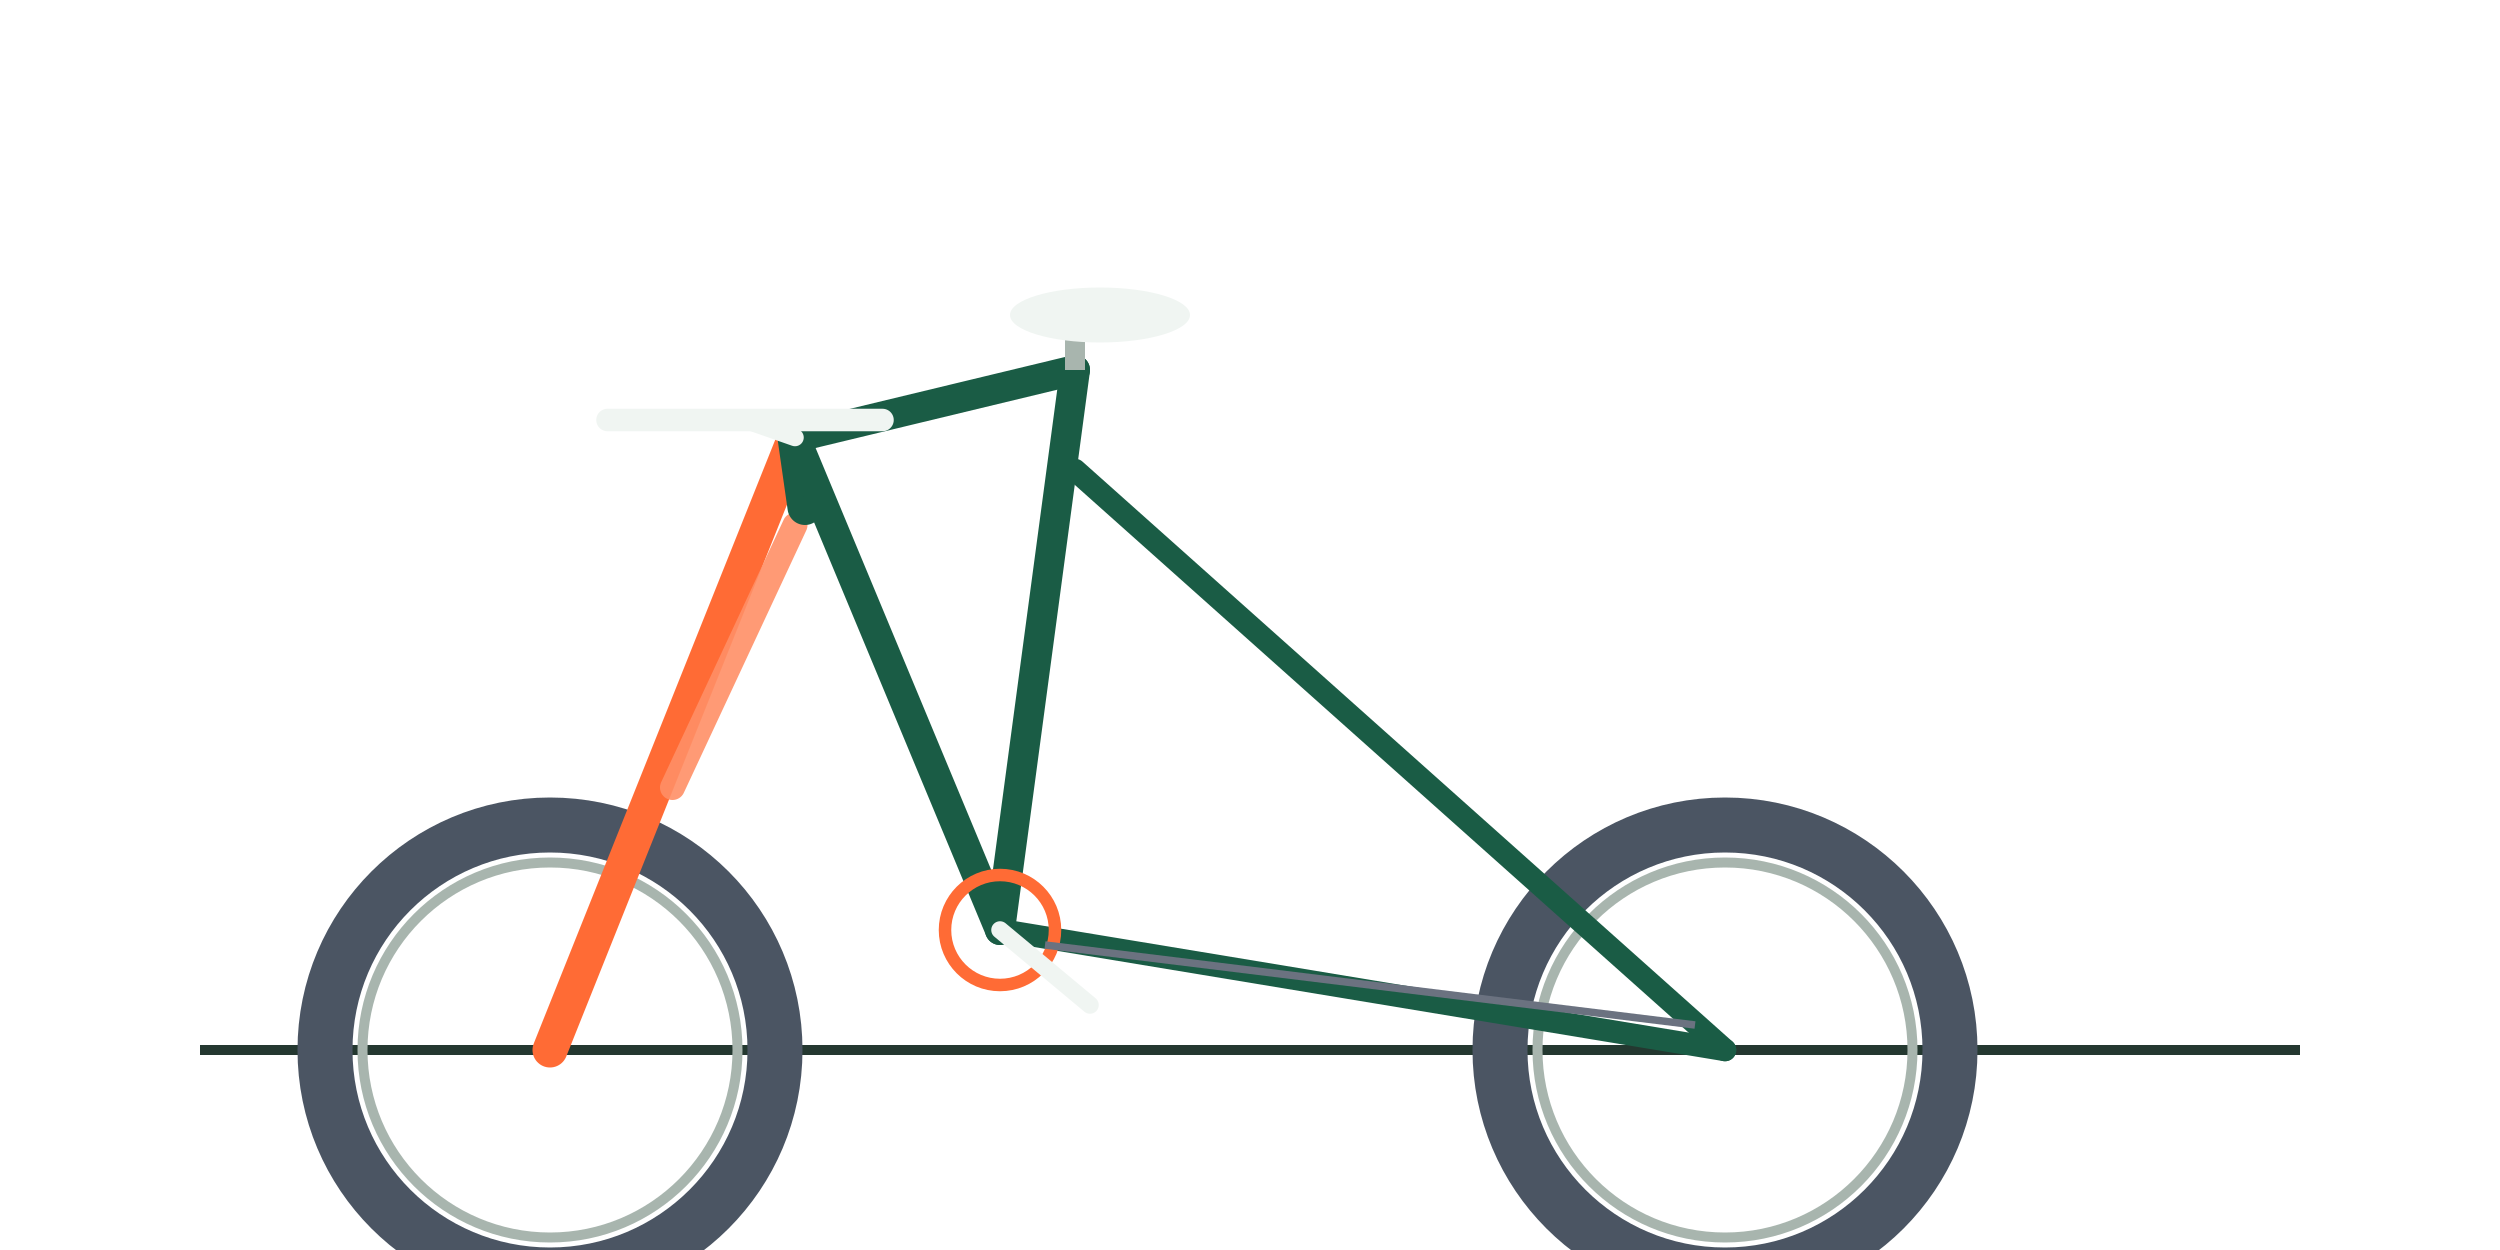
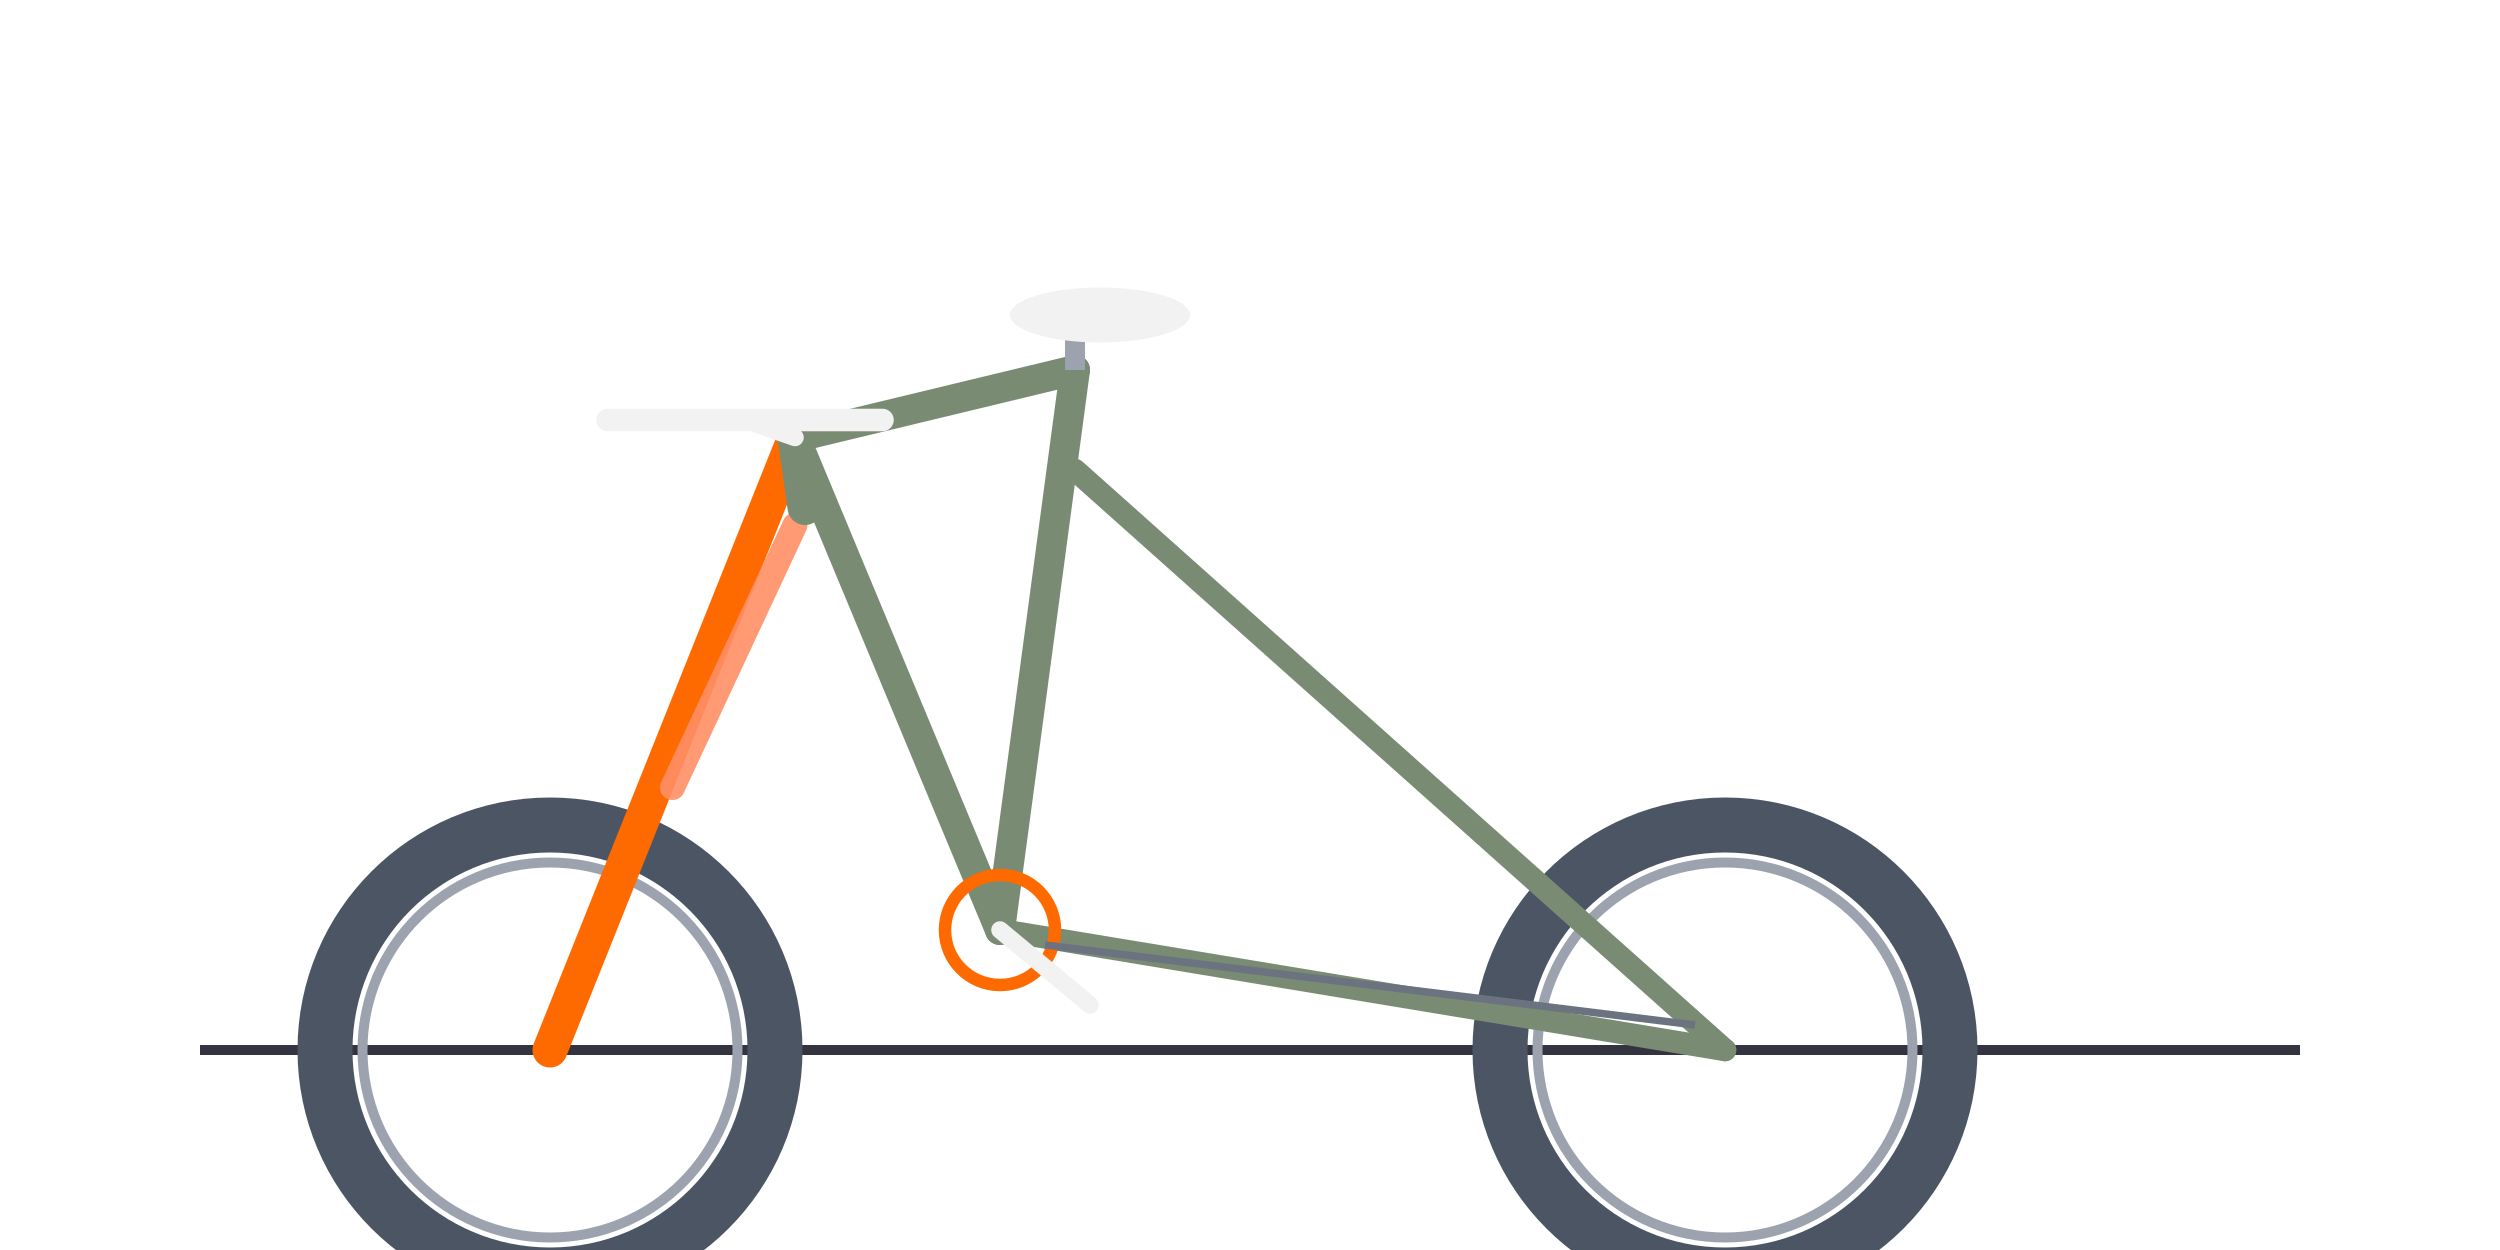
<svg xmlns="http://www.w3.org/2000/svg" viewBox="0 0 1000 500" width="1000" height="500" data-schema-kind="mtb" data-viewbox="1000x500" data-bb="400,372" fill="none">
-   <line x1="80" y1="420" x2="920" y2="420" stroke="#243830" stroke-width="4" />
+   <line x1="80" y1="420" x2="920" y2="420" stroke="#343440" stroke-width="4" />
  <circle class="tire" cx="220" cy="420" r="90" fill="none" stroke="#4B5563" stroke-width="22" />
-   <circle class="rim" cx="220" cy="420" r="75" fill="none" stroke="#A8B5AE" stroke-width="4" />
+   <circle class="rim" cx="220" cy="420" r="75" fill="none" stroke="#9CA3AF" stroke-width="4" />
  <circle class="tire" cx="690" cy="420" r="90" fill="none" stroke="#4B5563" stroke-width="22" />
-   <circle class="rim" cx="690" cy="420" r="75" fill="none" stroke="#A8B5AE" stroke-width="4" />
+   <circle class="rim" cx="690" cy="420" r="75" fill="none" stroke="#9CA3AF" stroke-width="4" />
  <g id="part-fork">
-     <line x1="318" y1="175" x2="220" y2="420" stroke="#FF6B35" stroke-width="14" stroke-linecap="round" />
+     <line x1="318" y1="175" x2="220" y2="420" stroke="#FF6A00" stroke-width="14" stroke-linecap="round" />
    <line x1="318" y1="210" x2="269" y2="315" stroke="#FF8F66" stroke-width="10" stroke-linecap="round" opacity="0.9" />
  </g>
-   <g id="part-frame" stroke="#1A5C45" stroke-linecap="round" fill="none">
+   <g id="part-frame" stroke="#7A8B73" stroke-linecap="round" fill="none">
    <line id="tube-ht" x1="318" y1="175" x2="322" y2="203" stroke-width="14" />
    <line id="tube-tt" x1="318" y1="175" x2="430" y2="148" stroke-width="12" />
    <line id="tube-dt" x1="318" y1="175" x2="400" y2="372" stroke-width="12" />
    <line id="tube-st" x1="430" y1="148" x2="400" y2="372" stroke-width="12" />
    <line id="tube-cs" x1="400" y1="372" x2="690" y2="420" stroke-width="9" />
    <line id="tube-ss" x1="430" y1="188" x2="690" y2="420" stroke-width="9" />
  </g>
-   <line id="part-stem" x1="318" y1="175" x2="298" y2="168" stroke="#F0F5F2" stroke-width="7" stroke-linecap="round" />
+   <line id="part-stem" x1="318" y1="175" x2="298" y2="168" stroke="#F2F2F2" stroke-width="7" stroke-linecap="round" />
  <g id="part-handlebar">
-     <line x1="243" y1="168" x2="353" y2="168" stroke="#F0F5F2" stroke-width="9" stroke-linecap="round" />
+     <line x1="243" y1="168" x2="353" y2="168" stroke="#F2F2F2" stroke-width="9" stroke-linecap="round" />
  </g>
-   <line id="part-seatpost" x1="430" y1="148" x2="430" y2="130" stroke="#A8B5AE" stroke-width="8" />
-   <ellipse id="part-saddle" cx="440" cy="126" rx="36" ry="11" fill="#F0F5F2" />
+   <line id="part-seatpost" x1="430" y1="148" x2="430" y2="130" stroke="#9CA3AF" stroke-width="8" />
+   <ellipse id="part-saddle" cx="440" cy="126" rx="36" ry="11" fill="#F2F2F2" />
  <g id="part-crank">
-     <circle cx="400" cy="372" r="22" fill="none" stroke="#FF6B35" stroke-width="5" />
-     <line x1="400" y1="372" x2="436" y2="402" stroke="#F0F5F2" stroke-width="7" stroke-linecap="round" />
+     <circle cx="400" cy="372" r="22" fill="none" stroke="#FF6A00" stroke-width="5" />
+     <line x1="400" y1="372" x2="436" y2="402" stroke="#F2F2F2" stroke-width="7" stroke-linecap="round" />
  </g>
  <line id="part-chain" x1="418" y1="378" x2="678" y2="410" stroke="#6B7280" stroke-width="3" />
</svg>
